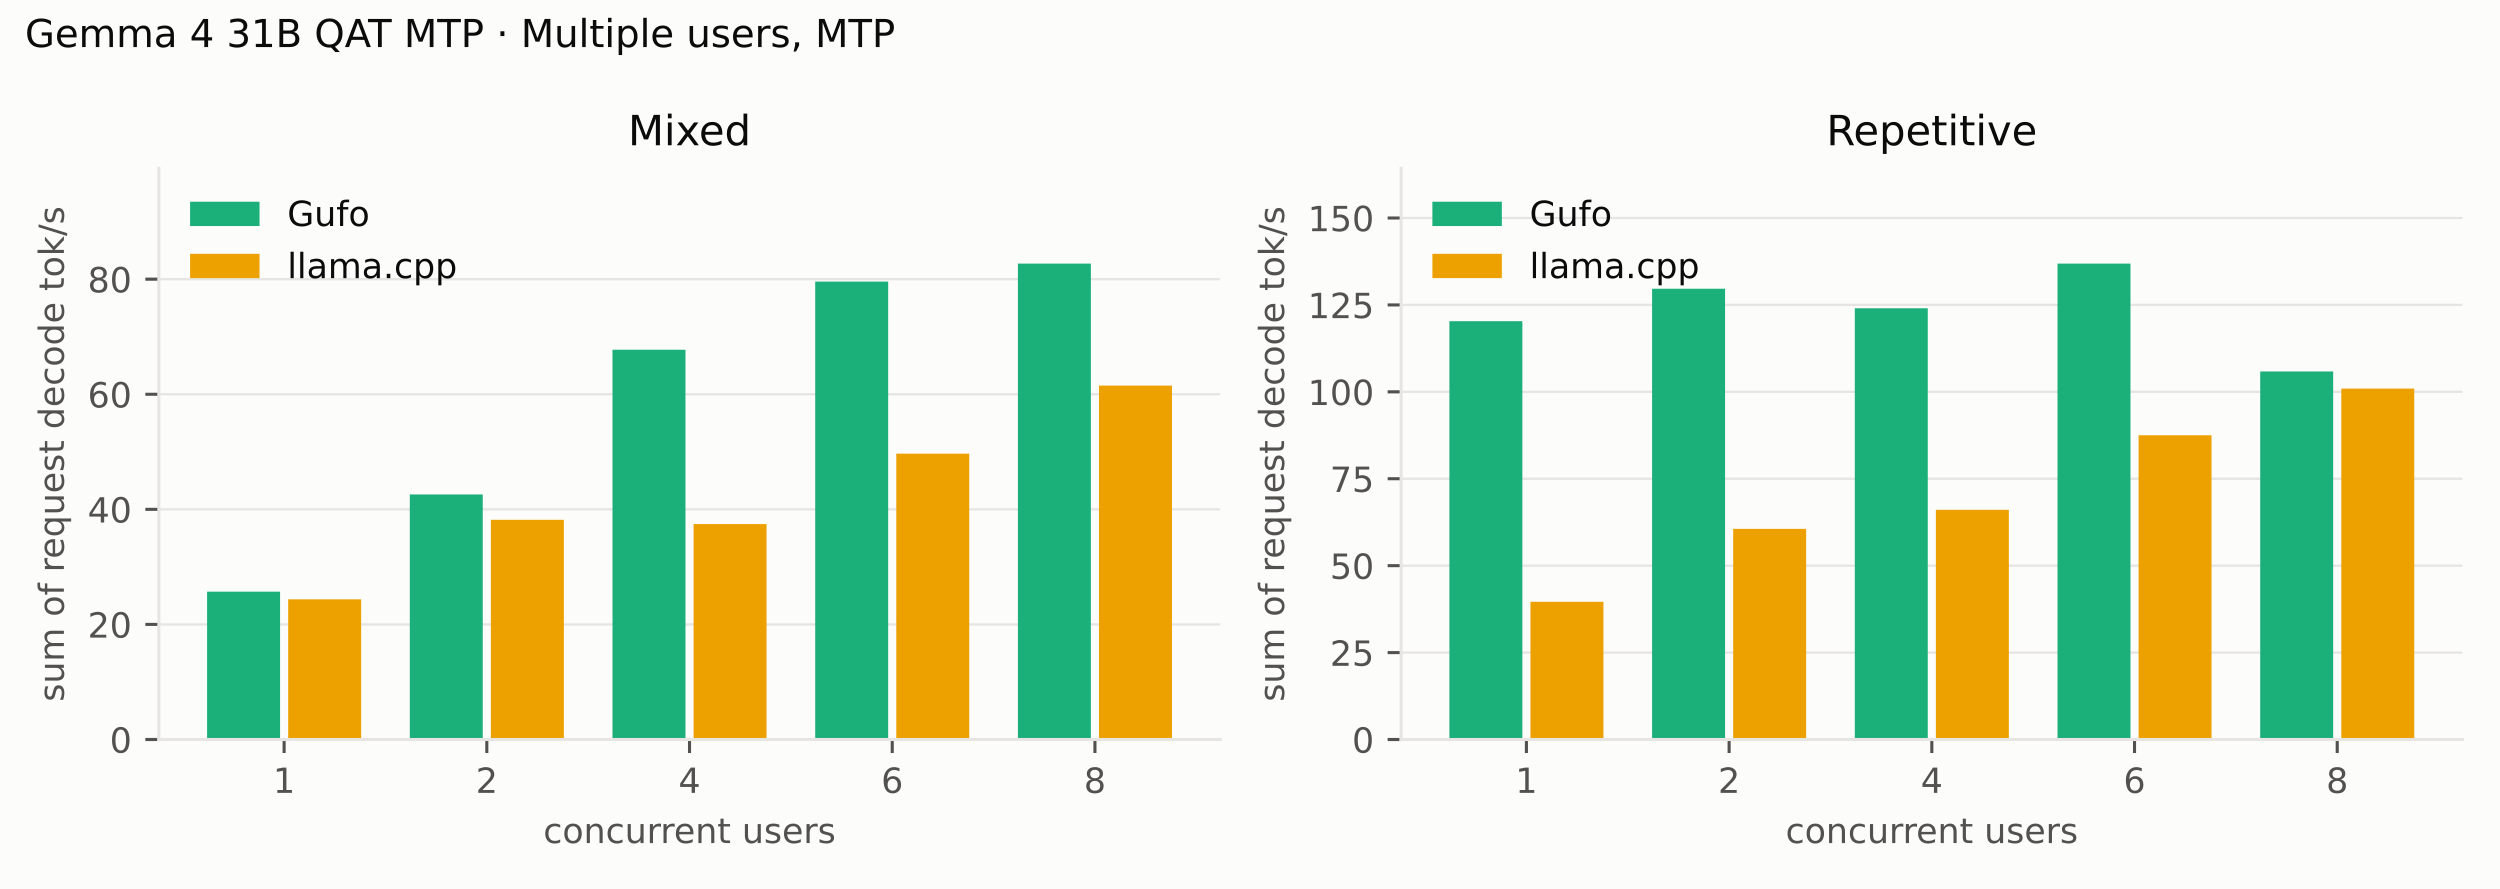
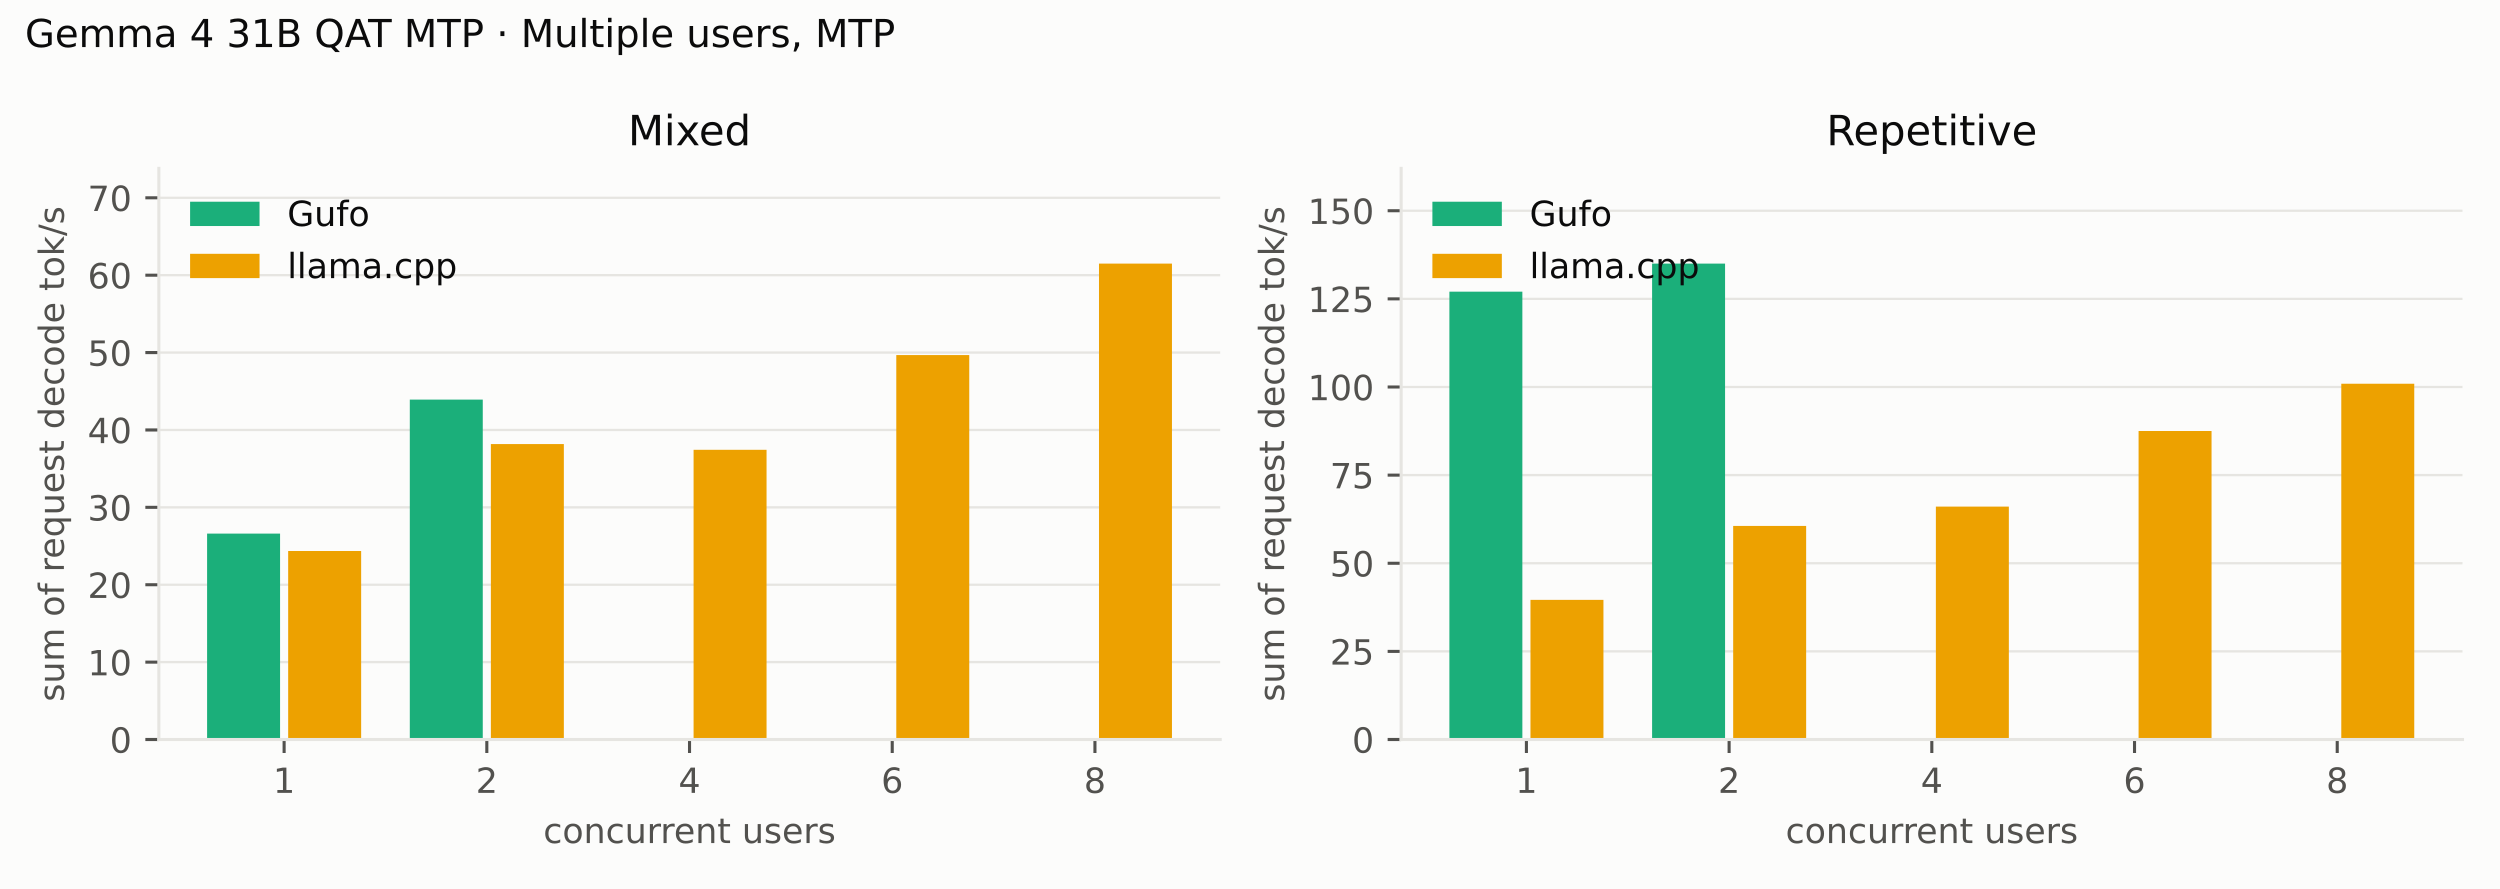
<svg xmlns="http://www.w3.org/2000/svg" xmlns:xlink="http://www.w3.org/1999/xlink" width="648pt" height="230.4pt" viewBox="0 0 648 230.4" version="1.1">
  <defs>
    <style type="text/css">*{stroke-linejoin: round; stroke-linecap: butt}</style>
  </defs>
  <g id="figure_1">
    <g id="patch_1">
      <path d="M 0 230.4 L 648 230.4 L 648 0 L 0 0 z " style="fill: #fcfcfb" />
    </g>
    <g id="axes_1">
      <g id="patch_2">
        <path d="M 41.173 191.68 L 316.277 191.68 L 316.277 43.647 L 41.173 43.647 z " style="fill: #fcfcfb" />
      </g>
      <g id="matplotlib.axis_1">
        <g id="xtick_1">
          <g id="line2d_1">
            <defs>
              <path id="m1ebf051f68" d="M 0 0 L 0 3.5 " style="stroke: #52514e; stroke-width: 0.8" />
            </defs>
            <g>
              <use xlink:href="#m1ebf051f68" x="73.643" y="191.68" style="fill: #52514e; stroke: #52514e; stroke-width: 0.8" />
            </g>
          </g>
          <g id="text_1">
            <text style="font-size: 9px; font-family: 'DejaVu Sans', 'Bitstream Vera Sans', 'Computer Modern Sans Serif', 'Lucida Grande', 'Verdana', 'Geneva', 'Lucid', 'Arial', 'Helvetica', 'Avant Garde', sans-serif; text-anchor: middle; fill: #52514e" x="73.643" y="205.518" transform="rotate(-0 73.64342 205.5179)">1</text>
          </g>
        </g>
        <g id="xtick_2">
          <g id="line2d_2">
            <g>
              <use xlink:href="#m1ebf051f68" x="126.184" y="191.68" style="fill: #52514e; stroke: #52514e; stroke-width: 0.8" />
            </g>
          </g>
          <g id="text_2">
            <text style="font-size: 9px; font-family: 'DejaVu Sans', 'Bitstream Vera Sans', 'Computer Modern Sans Serif', 'Lucida Grande', 'Verdana', 'Geneva', 'Lucid', 'Arial', 'Helvetica', 'Avant Garde', sans-serif; text-anchor: middle; fill: #52514e" x="126.184" y="205.518" transform="rotate(-0 126.1842 205.5179)">2</text>
          </g>
        </g>
        <g id="xtick_3">
          <g id="line2d_3">
            <g>
              <use xlink:href="#m1ebf051f68" x="178.725" y="191.68" style="fill: #52514e; stroke: #52514e; stroke-width: 0.8" />
            </g>
          </g>
          <g id="text_3">
            <text style="font-size: 9px; font-family: 'DejaVu Sans', 'Bitstream Vera Sans', 'Computer Modern Sans Serif', 'Lucida Grande', 'Verdana', 'Geneva', 'Lucid', 'Arial', 'Helvetica', 'Avant Garde', sans-serif; text-anchor: middle; fill: #52514e" x="178.725" y="205.518" transform="rotate(-0 178.725 205.5179)">4</text>
          </g>
        </g>
        <g id="xtick_4">
          <g id="line2d_4">
            <g>
              <use xlink:href="#m1ebf051f68" x="231.266" y="191.68" style="fill: #52514e; stroke: #52514e; stroke-width: 0.8" />
            </g>
          </g>
          <g id="text_4">
            <text style="font-size: 9px; font-family: 'DejaVu Sans', 'Bitstream Vera Sans', 'Computer Modern Sans Serif', 'Lucida Grande', 'Verdana', 'Geneva', 'Lucid', 'Arial', 'Helvetica', 'Avant Garde', sans-serif; text-anchor: middle; fill: #52514e" x="231.266" y="205.518" transform="rotate(-0 231.2658 205.5179)">6</text>
          </g>
        </g>
        <g id="xtick_5">
          <g id="line2d_5">
            <g>
              <use xlink:href="#m1ebf051f68" x="283.807" y="191.68" style="fill: #52514e; stroke: #52514e; stroke-width: 0.8" />
            </g>
          </g>
          <g id="text_5">
            <text style="font-size: 9px; font-family: 'DejaVu Sans', 'Bitstream Vera Sans', 'Computer Modern Sans Serif', 'Lucida Grande', 'Verdana', 'Geneva', 'Lucid', 'Arial', 'Helvetica', 'Avant Garde', sans-serif; text-anchor: middle; fill: #52514e" x="283.807" y="205.518" transform="rotate(-0 283.8067 205.5179)">8</text>
          </g>
        </g>
        <g id="text_6">
          <text style="font-size: 9px; font-family: 'DejaVu Sans', 'Bitstream Vera Sans', 'Computer Modern Sans Serif', 'Lucida Grande', 'Verdana', 'Geneva', 'Lucid', 'Arial', 'Helvetica', 'Avant Garde', sans-serif; text-anchor: middle; fill: #52514e" x="178.725" y="218.518" transform="rotate(-0 178.725 218.5179)">concurrent users</text>
        </g>
      </g>
      <g id="matplotlib.axis_2">
        <g id="ytick_1">
          <g id="line2d_6">
            <path d="M 41.173 191.68 L 316.277 191.68 " clip-path="url(#pf72416dd91)" style="fill: none; stroke: #e6e5e1; stroke-width: 0.6; stroke-linecap: square" />
          </g>
          <g id="line2d_7">
            <defs>
              <path id="m680e5b1e24" d="M 0 0 L -3.5 0 " style="stroke: #52514e; stroke-width: 0.8" />
            </defs>
            <g>
              <use xlink:href="#m680e5b1e24" x="41.173" y="191.68" style="fill: #52514e; stroke: #52514e; stroke-width: 0.8" />
            </g>
          </g>
          <g id="text_7">
            <text style="font-size: 9px; font-family: 'DejaVu Sans', 'Bitstream Vera Sans', 'Computer Modern Sans Serif', 'Lucida Grande', 'Verdana', 'Geneva', 'Lucid', 'Arial', 'Helvetica', 'Avant Garde', sans-serif; text-anchor: end; fill: #52514e" x="34.173" y="195.099" transform="rotate(-0 34.1732 195.0989)">0</text>
          </g>
        </g>
        <g id="ytick_2">
          <g id="line2d_8">
-             <path d="M 41.173 161.85 L 316.277 161.85 " clip-path="url(#pf72416dd91)" style="fill: none; stroke: #e6e5e1; stroke-width: 0.6; stroke-linecap: square" />
+             <path d="M 41.173 171.621 L 316.277 171.621 " clip-path="url(#pf72416dd91)" style="fill: none; stroke: #e6e5e1; stroke-width: 0.6; stroke-linecap: square" />
          </g>
          <g id="line2d_9">
            <g>
-               <use xlink:href="#m680e5b1e24" x="41.173" y="161.85" style="fill: #52514e; stroke: #52514e; stroke-width: 0.8" />
+               <use xlink:href="#m680e5b1e24" x="41.173" y="171.621" style="fill: #52514e; stroke: #52514e; stroke-width: 0.8" />
            </g>
          </g>
          <g id="text_8">
-             <text style="font-size: 9px; font-family: 'DejaVu Sans', 'Bitstream Vera Sans', 'Computer Modern Sans Serif', 'Lucida Grande', 'Verdana', 'Geneva', 'Lucid', 'Arial', 'Helvetica', 'Avant Garde', sans-serif; text-anchor: end; fill: #52514e" x="34.173" y="165.269" transform="rotate(-0 34.1732 165.2692)">20</text>
+             <text style="font-size: 9px; font-family: 'DejaVu Sans', 'Bitstream Vera Sans', 'Computer Modern Sans Serif', 'Lucida Grande', 'Verdana', 'Geneva', 'Lucid', 'Arial', 'Helvetica', 'Avant Garde', sans-serif; text-anchor: end; fill: #52514e" x="34.173" y="175.04" transform="rotate(-0 34.1732 175.0403)">10</text>
          </g>
        </g>
        <g id="ytick_3">
          <g id="line2d_10">
-             <path d="M 41.173 132.021 L 316.277 132.021 " clip-path="url(#pf72416dd91)" style="fill: none; stroke: #e6e5e1; stroke-width: 0.6; stroke-linecap: square" />
+             <path d="M 41.173 151.563 L 316.277 151.563 " clip-path="url(#pf72416dd91)" style="fill: none; stroke: #e6e5e1; stroke-width: 0.6; stroke-linecap: square" />
          </g>
          <g id="line2d_11">
            <g>
-               <use xlink:href="#m680e5b1e24" x="41.173" y="132.021" style="fill: #52514e; stroke: #52514e; stroke-width: 0.8" />
+               <use xlink:href="#m680e5b1e24" x="41.173" y="151.563" style="fill: #52514e; stroke: #52514e; stroke-width: 0.8" />
            </g>
          </g>
          <g id="text_9">
-             <text style="font-size: 9px; font-family: 'DejaVu Sans', 'Bitstream Vera Sans', 'Computer Modern Sans Serif', 'Lucida Grande', 'Verdana', 'Geneva', 'Lucid', 'Arial', 'Helvetica', 'Avant Garde', sans-serif; text-anchor: end; fill: #52514e" x="34.173" y="135.44" transform="rotate(-0 34.1732 135.4395)">40</text>
+             <text style="font-size: 9px; font-family: 'DejaVu Sans', 'Bitstream Vera Sans', 'Computer Modern Sans Serif', 'Lucida Grande', 'Verdana', 'Geneva', 'Lucid', 'Arial', 'Helvetica', 'Avant Garde', sans-serif; text-anchor: end; fill: #52514e" x="34.173" y="154.982" transform="rotate(-0 34.1732 154.9816)">20</text>
          </g>
        </g>
        <g id="ytick_4">
          <g id="line2d_12">
-             <path d="M 41.173 102.191 L 316.277 102.191 " clip-path="url(#pf72416dd91)" style="fill: none; stroke: #e6e5e1; stroke-width: 0.6; stroke-linecap: square" />
+             <path d="M 41.173 131.504 L 316.277 131.504 " clip-path="url(#pf72416dd91)" style="fill: none; stroke: #e6e5e1; stroke-width: 0.6; stroke-linecap: square" />
          </g>
          <g id="line2d_13">
            <g>
-               <use xlink:href="#m680e5b1e24" x="41.173" y="102.191" style="fill: #52514e; stroke: #52514e; stroke-width: 0.8" />
+               <use xlink:href="#m680e5b1e24" x="41.173" y="131.504" style="fill: #52514e; stroke: #52514e; stroke-width: 0.8" />
            </g>
          </g>
          <g id="text_10">
-             <text style="font-size: 9px; font-family: 'DejaVu Sans', 'Bitstream Vera Sans', 'Computer Modern Sans Serif', 'Lucida Grande', 'Verdana', 'Geneva', 'Lucid', 'Arial', 'Helvetica', 'Avant Garde', sans-serif; text-anchor: end; fill: #52514e" x="34.173" y="105.61" transform="rotate(-0 34.1732 105.6098)">60</text>
+             <text style="font-size: 9px; font-family: 'DejaVu Sans', 'Bitstream Vera Sans', 'Computer Modern Sans Serif', 'Lucida Grande', 'Verdana', 'Geneva', 'Lucid', 'Arial', 'Helvetica', 'Avant Garde', sans-serif; text-anchor: end; fill: #52514e" x="34.173" y="134.923" transform="rotate(-0 34.1732 134.923)">30</text>
          </g>
        </g>
        <g id="ytick_5">
          <g id="line2d_14">
-             <path d="M 41.173 72.361 L 316.277 72.361 " clip-path="url(#pf72416dd91)" style="fill: none; stroke: #e6e5e1; stroke-width: 0.6; stroke-linecap: square" />
+             <path d="M 41.173 111.445 L 316.277 111.445 " clip-path="url(#pf72416dd91)" style="fill: none; stroke: #e6e5e1; stroke-width: 0.6; stroke-linecap: square" />
          </g>
          <g id="line2d_15">
            <g>
-               <use xlink:href="#m680e5b1e24" x="41.173" y="72.361" style="fill: #52514e; stroke: #52514e; stroke-width: 0.8" />
+               <use xlink:href="#m680e5b1e24" x="41.173" y="111.445" style="fill: #52514e; stroke: #52514e; stroke-width: 0.8" />
            </g>
          </g>
          <g id="text_11">
-             <text style="font-size: 9px; font-family: 'DejaVu Sans', 'Bitstream Vera Sans', 'Computer Modern Sans Serif', 'Lucida Grande', 'Verdana', 'Geneva', 'Lucid', 'Arial', 'Helvetica', 'Avant Garde', sans-serif; text-anchor: end; fill: #52514e" x="34.173" y="75.78" transform="rotate(-0 34.1732 75.78011)">80</text>
-           </g>
-         </g>
-         <g id="text_12">
+             <text style="font-size: 9px; font-family: 'DejaVu Sans', 'Bitstream Vera Sans', 'Computer Modern Sans Serif', 'Lucida Grande', 'Verdana', 'Geneva', 'Lucid', 'Arial', 'Helvetica', 'Avant Garde', sans-serif; text-anchor: end; fill: #52514e" x="34.173" y="114.864" transform="rotate(-0 34.1732 114.8643)">40</text>
+           </g>
+         </g>
+         <g id="ytick_6">
+           <g id="line2d_16">
+             <path d="M 41.173 91.387 L 316.277 91.387 " clip-path="url(#pf72416dd91)" style="fill: none; stroke: #e6e5e1; stroke-width: 0.6; stroke-linecap: square" />
+           </g>
+           <g id="line2d_17">
+             <g>
+               <use xlink:href="#m680e5b1e24" x="41.173" y="91.387" style="fill: #52514e; stroke: #52514e; stroke-width: 0.8" />
+             </g>
+           </g>
+           <g id="text_12">
+             <text style="font-size: 9px; font-family: 'DejaVu Sans', 'Bitstream Vera Sans', 'Computer Modern Sans Serif', 'Lucida Grande', 'Verdana', 'Geneva', 'Lucid', 'Arial', 'Helvetica', 'Avant Garde', sans-serif; text-anchor: end; fill: #52514e" x="34.173" y="94.806" transform="rotate(-0 34.1732 94.80565)">50</text>
+           </g>
+         </g>
+         <g id="ytick_7">
+           <g id="line2d_18">
+             <path d="M 41.173 71.328 L 316.277 71.328 " clip-path="url(#pf72416dd91)" style="fill: none; stroke: #e6e5e1; stroke-width: 0.6; stroke-linecap: square" />
+           </g>
+           <g id="line2d_19">
+             <g>
+               <use xlink:href="#m680e5b1e24" x="41.173" y="71.328" style="fill: #52514e; stroke: #52514e; stroke-width: 0.8" />
+             </g>
+           </g>
+           <g id="text_13">
+             <text style="font-size: 9px; font-family: 'DejaVu Sans', 'Bitstream Vera Sans', 'Computer Modern Sans Serif', 'Lucida Grande', 'Verdana', 'Geneva', 'Lucid', 'Arial', 'Helvetica', 'Avant Garde', sans-serif; text-anchor: end; fill: #52514e" x="34.173" y="74.747" transform="rotate(-0 34.1732 74.74699)">60</text>
+           </g>
+         </g>
+         <g id="ytick_8">
+           <g id="line2d_20">
+             <path d="M 41.173 51.269 L 316.277 51.269 " clip-path="url(#pf72416dd91)" style="fill: none; stroke: #e6e5e1; stroke-width: 0.6; stroke-linecap: square" />
+           </g>
+           <g id="line2d_21">
+             <g>
+               <use xlink:href="#m680e5b1e24" x="41.173" y="51.269" style="fill: #52514e; stroke: #52514e; stroke-width: 0.8" />
+             </g>
+           </g>
+           <g id="text_14">
+             <text style="font-size: 9px; font-family: 'DejaVu Sans', 'Bitstream Vera Sans', 'Computer Modern Sans Serif', 'Lucida Grande', 'Verdana', 'Geneva', 'Lucid', 'Arial', 'Helvetica', 'Avant Garde', sans-serif; text-anchor: end; fill: #52514e" x="34.173" y="54.688" transform="rotate(-0 34.1732 54.68833)">70</text>
+           </g>
+         </g>
+         <g id="text_15">
          <text style="font-size: 9px; font-family: 'DejaVu Sans', 'Bitstream Vera Sans', 'Computer Modern Sans Serif', 'Lucida Grande', 'Verdana', 'Geneva', 'Lucid', 'Arial', 'Helvetica', 'Avant Garde', sans-serif; text-anchor: middle; fill: #52514e" x="16.559" y="117.664" transform="rotate(-90 16.55859 117.6635)">sum of request decode tok/s</text>
        </g>
      </g>
      <g id="patch_3">
-         <path d="M 53.678 191.68 L 72.593 191.68 L 72.593 153.364 L 53.678 153.364 z " clip-path="url(#pf72416dd91)" style="fill: #1baf7a" />
+         <path d="M 53.678 191.68 L 72.593 191.68 L 72.593 138.304 L 53.678 138.304 z " clip-path="url(#pf72416dd91)" style="fill: #1baf7a" />
      </g>
      <g id="patch_4">
-         <path d="M 106.219 191.68 L 125.133 191.68 L 125.133 128.173 L 106.219 128.173 z " clip-path="url(#pf72416dd91)" style="fill: #1baf7a" />
+         <path d="M 106.219 191.68 L 125.133 191.68 L 125.133 103.582 L 106.219 103.582 z " clip-path="url(#pf72416dd91)" style="fill: #1baf7a" />
      </g>
      <g id="patch_5">
-         <path d="M 158.76 191.68 L 177.674 191.68 L 177.674 90.647 L 158.76 90.647 z " clip-path="url(#pf72416dd91)" style="fill: #1baf7a" />
+         <path d="M 0 0 z " clip-path="url(#pf72416dd91)" style="fill: #1baf7a" />
      </g>
      <g id="patch_6">
-         <path d="M 211.3 191.68 L 230.215 191.68 L 230.215 72.988 L 211.3 72.988 z " clip-path="url(#pf72416dd91)" style="fill: #1baf7a" />
+         <path d="M 0 0 z " clip-path="url(#pf72416dd91)" style="fill: #1baf7a" />
      </g>
      <g id="patch_7">
-         <path d="M 263.841 191.68 L 282.756 191.68 L 282.756 68.319 L 263.841 68.319 z " clip-path="url(#pf72416dd91)" style="fill: #1baf7a" />
+         <path d="M 0 0 z " clip-path="url(#pf72416dd91)" style="fill: #1baf7a" />
      </g>
      <g id="patch_8">
-         <path d="M 74.694 191.68 L 93.609 191.68 L 93.609 155.347 L 74.694 155.347 z " clip-path="url(#pf72416dd91)" style="fill: #eda100" />
+         <path d="M 74.694 191.68 L 93.609 191.68 L 93.609 142.817 L 74.694 142.817 z " clip-path="url(#pf72416dd91)" style="fill: #eda100" />
      </g>
      <g id="patch_9">
-         <path d="M 127.235 191.68 L 146.15 191.68 L 146.15 134.735 L 127.235 134.735 z " clip-path="url(#pf72416dd91)" style="fill: #eda100" />
+         <path d="M 127.235 191.68 L 146.15 191.68 L 146.15 115.096 L 127.235 115.096 z " clip-path="url(#pf72416dd91)" style="fill: #eda100" />
      </g>
      <g id="patch_10">
-         <path d="M 179.776 191.68 L 198.691 191.68 L 198.691 135.839 L 179.776 135.839 z " clip-path="url(#pf72416dd91)" style="fill: #eda100" />
+         <path d="M 179.776 191.68 L 198.691 191.68 L 198.691 116.58 L 179.776 116.58 z " clip-path="url(#pf72416dd91)" style="fill: #eda100" />
      </g>
      <g id="patch_11">
-         <path d="M 232.317 191.68 L 251.231 191.68 L 251.231 117.583 L 232.317 117.583 z " clip-path="url(#pf72416dd91)" style="fill: #eda100" />
+         <path d="M 232.317 191.68 L 251.231 191.68 L 251.231 92.029 L 232.317 92.029 z " clip-path="url(#pf72416dd91)" style="fill: #eda100" />
      </g>
      <g id="patch_12">
-         <path d="M 284.857 191.68 L 303.772 191.68 L 303.772 99.954 L 284.857 99.954 z " clip-path="url(#pf72416dd91)" style="fill: #eda100" />
+         <path d="M 284.857 191.68 L 303.772 191.68 L 303.772 68.319 L 284.857 68.319 z " clip-path="url(#pf72416dd91)" style="fill: #eda100" />
      </g>
      <g id="patch_13">
        <path d="M 41.173 191.68 L 41.173 43.647 " style="fill: none; stroke: #e6e5e1; stroke-width: 0.8; stroke-linejoin: miter; stroke-linecap: square" />
      </g>
      <g id="patch_14">
        <path d="M 41.173 191.68 L 316.277 191.68 " style="fill: none; stroke: #e6e5e1; stroke-width: 0.8; stroke-linejoin: miter; stroke-linecap: square" />
      </g>
-       <g id="text_13">
+       <g id="text_16">
        <text style="font-size: 10.8px; font-family: 'DejaVu Sans', 'Bitstream Vera Sans', 'Computer Modern Sans Serif', 'Lucida Grande', 'Verdana', 'Geneva', 'Lucid', 'Arial', 'Helvetica', 'Avant Garde', sans-serif; text-anchor: middle; fill: #0b0b0b" x="178.725" y="37.647" transform="rotate(-0 178.725 37.64709)">Mixed</text>
      </g>
      <g id="legend_1">
        <g id="patch_15">
          <path d="M 49.273 58.586 L 67.273 58.586 L 67.273 52.286 L 49.273 52.286 z " style="fill: #1baf7a" />
        </g>
-         <g id="text_14">
+         <g id="text_17">
          <text style="font-size: 9px; font-family: 'DejaVu Sans', 'Bitstream Vera Sans', 'Computer Modern Sans Serif', 'Lucida Grande', 'Verdana', 'Geneva', 'Lucid', 'Arial', 'Helvetica', 'Avant Garde', sans-serif; text-anchor: start; fill: #0b0b0b" x="74.473" y="58.586" transform="rotate(-0 74.4732 58.58569)">Gufo</text>
        </g>
        <g id="patch_16">
          <path d="M 49.273 72.086 L 67.273 72.086 L 67.273 65.786 L 49.273 65.786 z " style="fill: #eda100" />
        </g>
-         <g id="text_15">
+         <g id="text_18">
          <text style="font-size: 9px; font-family: 'DejaVu Sans', 'Bitstream Vera Sans', 'Computer Modern Sans Serif', 'Lucida Grande', 'Verdana', 'Geneva', 'Lucid', 'Arial', 'Helvetica', 'Avant Garde', sans-serif; text-anchor: start; fill: #0b0b0b" x="74.473" y="72.086" transform="rotate(-0 74.4732 72.08639)">llama.cpp</text>
        </g>
      </g>
    </g>
    <g id="axes_2">
      <g id="patch_17">
        <path d="M 363.176 191.68 L 638.28 191.68 L 638.28 43.647 L 363.176 43.647 z " style="fill: #fcfcfb" />
      </g>
      <g id="matplotlib.axis_3">
        <g id="xtick_6">
-           <g id="line2d_16">
+           <g id="line2d_22">
            <g>
              <use xlink:href="#m1ebf051f68" x="395.647" y="191.68" style="fill: #52514e; stroke: #52514e; stroke-width: 0.8" />
            </g>
          </g>
-           <g id="text_16">
+           <g id="text_19">
            <text style="font-size: 9px; font-family: 'DejaVu Sans', 'Bitstream Vera Sans', 'Computer Modern Sans Serif', 'Lucida Grande', 'Verdana', 'Geneva', 'Lucid', 'Arial', 'Helvetica', 'Avant Garde', sans-serif; text-anchor: middle; fill: #52514e" x="395.647" y="205.518" transform="rotate(-0 395.6465 205.5179)">1</text>
          </g>
        </g>
        <g id="xtick_7">
-           <g id="line2d_17">
+           <g id="line2d_23">
            <g>
              <use xlink:href="#m1ebf051f68" x="448.187" y="191.68" style="fill: #52514e; stroke: #52514e; stroke-width: 0.8" />
            </g>
          </g>
-           <g id="text_17">
+           <g id="text_20">
            <text style="font-size: 9px; font-family: 'DejaVu Sans', 'Bitstream Vera Sans', 'Computer Modern Sans Serif', 'Lucida Grande', 'Verdana', 'Geneva', 'Lucid', 'Arial', 'Helvetica', 'Avant Garde', sans-serif; text-anchor: middle; fill: #52514e" x="448.187" y="205.518" transform="rotate(-0 448.1874 205.5179)">2</text>
          </g>
        </g>
        <g id="xtick_8">
-           <g id="line2d_18">
+           <g id="line2d_24">
            <g>
              <use xlink:href="#m1ebf051f68" x="500.728" y="191.68" style="fill: #52514e; stroke: #52514e; stroke-width: 0.8" />
            </g>
          </g>
-           <g id="text_18">
+           <g id="text_21">
            <text style="font-size: 9px; font-family: 'DejaVu Sans', 'Bitstream Vera Sans', 'Computer Modern Sans Serif', 'Lucida Grande', 'Verdana', 'Geneva', 'Lucid', 'Arial', 'Helvetica', 'Avant Garde', sans-serif; text-anchor: middle; fill: #52514e" x="500.728" y="205.518" transform="rotate(-0 500.7282 205.5179)">4</text>
          </g>
        </g>
        <g id="xtick_9">
-           <g id="line2d_19">
+           <g id="line2d_25">
            <g>
              <use xlink:href="#m1ebf051f68" x="553.269" y="191.68" style="fill: #52514e; stroke: #52514e; stroke-width: 0.8" />
            </g>
          </g>
-           <g id="text_19">
+           <g id="text_22">
            <text style="font-size: 9px; font-family: 'DejaVu Sans', 'Bitstream Vera Sans', 'Computer Modern Sans Serif', 'Lucida Grande', 'Verdana', 'Geneva', 'Lucid', 'Arial', 'Helvetica', 'Avant Garde', sans-serif; text-anchor: middle; fill: #52514e" x="553.269" y="205.518" transform="rotate(-0 553.269 205.5179)">6</text>
          </g>
        </g>
        <g id="xtick_10">
-           <g id="line2d_20">
+           <g id="line2d_26">
            <g>
              <use xlink:href="#m1ebf051f68" x="605.81" y="191.68" style="fill: #52514e; stroke: #52514e; stroke-width: 0.8" />
            </g>
          </g>
-           <g id="text_20">
+           <g id="text_23">
            <text style="font-size: 9px; font-family: 'DejaVu Sans', 'Bitstream Vera Sans', 'Computer Modern Sans Serif', 'Lucida Grande', 'Verdana', 'Geneva', 'Lucid', 'Arial', 'Helvetica', 'Avant Garde', sans-serif; text-anchor: middle; fill: #52514e" x="605.81" y="205.518" transform="rotate(-0 605.8098 205.5179)">8</text>
          </g>
        </g>
-         <g id="text_21">
+         <g id="text_24">
          <text style="font-size: 9px; font-family: 'DejaVu Sans', 'Bitstream Vera Sans', 'Computer Modern Sans Serif', 'Lucida Grande', 'Verdana', 'Geneva', 'Lucid', 'Arial', 'Helvetica', 'Avant Garde', sans-serif; text-anchor: middle; fill: #52514e" x="500.728" y="218.518" transform="rotate(-0 500.7282 218.5179)">concurrent users</text>
        </g>
      </g>
      <g id="matplotlib.axis_4">
-         <g id="ytick_6">
-           <g id="line2d_21">
-             <path d="M 363.176 191.68 L 638.28 191.68 " clip-path="url(#p153f3304de)" style="fill: none; stroke: #e6e5e1; stroke-width: 0.6; stroke-linecap: square" />
-           </g>
-           <g id="line2d_22">
-             <g>
-               <use xlink:href="#m680e5b1e24" x="363.176" y="191.68" style="fill: #52514e; stroke: #52514e; stroke-width: 0.8" />
-             </g>
-           </g>
-           <g id="text_22">
-             <text style="font-size: 9px; font-family: 'DejaVu Sans', 'Bitstream Vera Sans', 'Computer Modern Sans Serif', 'Lucida Grande', 'Verdana', 'Geneva', 'Lucid', 'Arial', 'Helvetica', 'Avant Garde', sans-serif; text-anchor: end; fill: #52514e" x="356.176" y="195.099" transform="rotate(-0 356.1763 195.0989)">0</text>
-           </g>
-         </g>
-         <g id="ytick_7">
-           <g id="line2d_23">
-             <path d="M 363.176 169.151 L 638.28 169.151 " clip-path="url(#p153f3304de)" style="fill: none; stroke: #e6e5e1; stroke-width: 0.6; stroke-linecap: square" />
-           </g>
-           <g id="line2d_24">
-             <g>
-               <use xlink:href="#m680e5b1e24" x="363.176" y="169.151" style="fill: #52514e; stroke: #52514e; stroke-width: 0.8" />
-             </g>
-           </g>
-           <g id="text_23">
-             <text style="font-size: 9px; font-family: 'DejaVu Sans', 'Bitstream Vera Sans', 'Computer Modern Sans Serif', 'Lucida Grande', 'Verdana', 'Geneva', 'Lucid', 'Arial', 'Helvetica', 'Avant Garde', sans-serif; text-anchor: end; fill: #52514e" x="356.176" y="172.57" transform="rotate(-0 356.1763 172.5698)">25</text>
-           </g>
-         </g>
-         <g id="ytick_8">
-           <g id="line2d_25">
-             <path d="M 363.176 146.622 L 638.28 146.622 " clip-path="url(#p153f3304de)" style="fill: none; stroke: #e6e5e1; stroke-width: 0.6; stroke-linecap: square" />
-           </g>
-           <g id="line2d_26">
-             <g>
-               <use xlink:href="#m680e5b1e24" x="363.176" y="146.622" style="fill: #52514e; stroke: #52514e; stroke-width: 0.8" />
-             </g>
-           </g>
-           <g id="text_24">
-             <text style="font-size: 9px; font-family: 'DejaVu Sans', 'Bitstream Vera Sans', 'Computer Modern Sans Serif', 'Lucida Grande', 'Verdana', 'Geneva', 'Lucid', 'Arial', 'Helvetica', 'Avant Garde', sans-serif; text-anchor: end; fill: #52514e" x="356.176" y="150.041" transform="rotate(-0 356.1763 150.0406)">50</text>
-           </g>
-         </g>
        <g id="ytick_9">
          <g id="line2d_27">
-             <path d="M 363.176 124.092 L 638.28 124.092 " clip-path="url(#p153f3304de)" style="fill: none; stroke: #e6e5e1; stroke-width: 0.6; stroke-linecap: square" />
+             <path d="M 363.176 191.68 L 638.28 191.68 " clip-path="url(#p153f3304de)" style="fill: none; stroke: #e6e5e1; stroke-width: 0.6; stroke-linecap: square" />
          </g>
          <g id="line2d_28">
            <g>
-               <use xlink:href="#m680e5b1e24" x="363.176" y="124.092" style="fill: #52514e; stroke: #52514e; stroke-width: 0.8" />
+               <use xlink:href="#m680e5b1e24" x="363.176" y="191.68" style="fill: #52514e; stroke: #52514e; stroke-width: 0.8" />
            </g>
          </g>
          <g id="text_25">
-             <text style="font-size: 9px; font-family: 'DejaVu Sans', 'Bitstream Vera Sans', 'Computer Modern Sans Serif', 'Lucida Grande', 'Verdana', 'Geneva', 'Lucid', 'Arial', 'Helvetica', 'Avant Garde', sans-serif; text-anchor: end; fill: #52514e" x="356.176" y="127.511" transform="rotate(-0 356.1763 127.5114)">75</text>
+             <text style="font-size: 9px; font-family: 'DejaVu Sans', 'Bitstream Vera Sans', 'Computer Modern Sans Serif', 'Lucida Grande', 'Verdana', 'Geneva', 'Lucid', 'Arial', 'Helvetica', 'Avant Garde', sans-serif; text-anchor: end; fill: #52514e" x="356.176" y="195.099" transform="rotate(-0 356.1763 195.0989)">0</text>
          </g>
        </g>
        <g id="ytick_10">
          <g id="line2d_29">
-             <path d="M 363.176 101.563 L 638.28 101.563 " clip-path="url(#p153f3304de)" style="fill: none; stroke: #e6e5e1; stroke-width: 0.6; stroke-linecap: square" />
+             <path d="M 363.176 168.837 L 638.28 168.837 " clip-path="url(#p153f3304de)" style="fill: none; stroke: #e6e5e1; stroke-width: 0.6; stroke-linecap: square" />
          </g>
          <g id="line2d_30">
            <g>
-               <use xlink:href="#m680e5b1e24" x="363.176" y="101.563" style="fill: #52514e; stroke: #52514e; stroke-width: 0.8" />
+               <use xlink:href="#m680e5b1e24" x="363.176" y="168.837" style="fill: #52514e; stroke: #52514e; stroke-width: 0.8" />
            </g>
          </g>
          <g id="text_26">
-             <text style="font-size: 9px; font-family: 'DejaVu Sans', 'Bitstream Vera Sans', 'Computer Modern Sans Serif', 'Lucida Grande', 'Verdana', 'Geneva', 'Lucid', 'Arial', 'Helvetica', 'Avant Garde', sans-serif; text-anchor: end; fill: #52514e" x="356.176" y="104.982" transform="rotate(-0 356.1763 104.9822)">100</text>
+             <text style="font-size: 9px; font-family: 'DejaVu Sans', 'Bitstream Vera Sans', 'Computer Modern Sans Serif', 'Lucida Grande', 'Verdana', 'Geneva', 'Lucid', 'Arial', 'Helvetica', 'Avant Garde', sans-serif; text-anchor: end; fill: #52514e" x="356.176" y="172.256" transform="rotate(-0 356.1763 172.2561)">25</text>
          </g>
        </g>
        <g id="ytick_11">
          <g id="line2d_31">
-             <path d="M 363.176 79.034 L 638.28 79.034 " clip-path="url(#p153f3304de)" style="fill: none; stroke: #e6e5e1; stroke-width: 0.6; stroke-linecap: square" />
+             <path d="M 363.176 145.994 L 638.28 145.994 " clip-path="url(#p153f3304de)" style="fill: none; stroke: #e6e5e1; stroke-width: 0.6; stroke-linecap: square" />
          </g>
          <g id="line2d_32">
            <g>
-               <use xlink:href="#m680e5b1e24" x="363.176" y="79.034" style="fill: #52514e; stroke: #52514e; stroke-width: 0.8" />
+               <use xlink:href="#m680e5b1e24" x="363.176" y="145.994" style="fill: #52514e; stroke: #52514e; stroke-width: 0.8" />
            </g>
          </g>
          <g id="text_27">
-             <text style="font-size: 9px; font-family: 'DejaVu Sans', 'Bitstream Vera Sans', 'Computer Modern Sans Serif', 'Lucida Grande', 'Verdana', 'Geneva', 'Lucid', 'Arial', 'Helvetica', 'Avant Garde', sans-serif; text-anchor: end; fill: #52514e" x="356.176" y="82.453" transform="rotate(-0 356.1763 82.45307)">125</text>
+             <text style="font-size: 9px; font-family: 'DejaVu Sans', 'Bitstream Vera Sans', 'Computer Modern Sans Serif', 'Lucida Grande', 'Verdana', 'Geneva', 'Lucid', 'Arial', 'Helvetica', 'Avant Garde', sans-serif; text-anchor: end; fill: #52514e" x="356.176" y="149.413" transform="rotate(-0 356.1763 149.4132)">50</text>
          </g>
        </g>
        <g id="ytick_12">
          <g id="line2d_33">
-             <path d="M 363.176 56.505 L 638.28 56.505 " clip-path="url(#p153f3304de)" style="fill: none; stroke: #e6e5e1; stroke-width: 0.6; stroke-linecap: square" />
+             <path d="M 363.176 123.151 L 638.28 123.151 " clip-path="url(#p153f3304de)" style="fill: none; stroke: #e6e5e1; stroke-width: 0.6; stroke-linecap: square" />
          </g>
          <g id="line2d_34">
            <g>
-               <use xlink:href="#m680e5b1e24" x="363.176" y="56.505" style="fill: #52514e; stroke: #52514e; stroke-width: 0.8" />
+               <use xlink:href="#m680e5b1e24" x="363.176" y="123.151" style="fill: #52514e; stroke: #52514e; stroke-width: 0.8" />
            </g>
          </g>
          <g id="text_28">
-             <text style="font-size: 9px; font-family: 'DejaVu Sans', 'Bitstream Vera Sans', 'Computer Modern Sans Serif', 'Lucida Grande', 'Verdana', 'Geneva', 'Lucid', 'Arial', 'Helvetica', 'Avant Garde', sans-serif; text-anchor: end; fill: #52514e" x="356.176" y="59.924" transform="rotate(-0 356.1763 59.92389)">150</text>
-           </g>
-         </g>
-         <g id="text_29">
+             <text style="font-size: 9px; font-family: 'DejaVu Sans', 'Bitstream Vera Sans', 'Computer Modern Sans Serif', 'Lucida Grande', 'Verdana', 'Geneva', 'Lucid', 'Arial', 'Helvetica', 'Avant Garde', sans-serif; text-anchor: end; fill: #52514e" x="356.176" y="126.57" transform="rotate(-0 356.1763 126.5703)">75</text>
+           </g>
+         </g>
+         <g id="ytick_13">
+           <g id="line2d_35">
+             <path d="M 363.176 100.308 L 638.28 100.308 " clip-path="url(#p153f3304de)" style="fill: none; stroke: #e6e5e1; stroke-width: 0.6; stroke-linecap: square" />
+           </g>
+           <g id="line2d_36">
+             <g>
+               <use xlink:href="#m680e5b1e24" x="363.176" y="100.308" style="fill: #52514e; stroke: #52514e; stroke-width: 0.8" />
+             </g>
+           </g>
+           <g id="text_29">
+             <text style="font-size: 9px; font-family: 'DejaVu Sans', 'Bitstream Vera Sans', 'Computer Modern Sans Serif', 'Lucida Grande', 'Verdana', 'Geneva', 'Lucid', 'Arial', 'Helvetica', 'Avant Garde', sans-serif; text-anchor: end; fill: #52514e" x="356.176" y="103.727" transform="rotate(-0 356.1763 103.7274)">100</text>
+           </g>
+         </g>
+         <g id="ytick_14">
+           <g id="line2d_37">
+             <path d="M 363.176 77.466 L 638.28 77.466 " clip-path="url(#p153f3304de)" style="fill: none; stroke: #e6e5e1; stroke-width: 0.6; stroke-linecap: square" />
+           </g>
+           <g id="line2d_38">
+             <g>
+               <use xlink:href="#m680e5b1e24" x="363.176" y="77.466" style="fill: #52514e; stroke: #52514e; stroke-width: 0.8" />
+             </g>
+           </g>
+           <g id="text_30">
+             <text style="font-size: 9px; font-family: 'DejaVu Sans', 'Bitstream Vera Sans', 'Computer Modern Sans Serif', 'Lucida Grande', 'Verdana', 'Geneva', 'Lucid', 'Arial', 'Helvetica', 'Avant Garde', sans-serif; text-anchor: end; fill: #52514e" x="356.176" y="80.884" transform="rotate(-0 356.1763 80.88448)">125</text>
+           </g>
+         </g>
+         <g id="ytick_15">
+           <g id="line2d_39">
+             <path d="M 363.176 54.623 L 638.28 54.623 " clip-path="url(#p153f3304de)" style="fill: none; stroke: #e6e5e1; stroke-width: 0.6; stroke-linecap: square" />
+           </g>
+           <g id="line2d_40">
+             <g>
+               <use xlink:href="#m680e5b1e24" x="363.176" y="54.623" style="fill: #52514e; stroke: #52514e; stroke-width: 0.8" />
+             </g>
+           </g>
+           <g id="text_31">
+             <text style="font-size: 9px; font-family: 'DejaVu Sans', 'Bitstream Vera Sans', 'Computer Modern Sans Serif', 'Lucida Grande', 'Verdana', 'Geneva', 'Lucid', 'Arial', 'Helvetica', 'Avant Garde', sans-serif; text-anchor: end; fill: #52514e" x="356.176" y="58.042" transform="rotate(-0 356.1763 58.04159)">150</text>
+           </g>
+         </g>
+         <g id="text_32">
          <text style="font-size: 9px; font-family: 'DejaVu Sans', 'Bitstream Vera Sans', 'Computer Modern Sans Serif', 'Lucida Grande', 'Verdana', 'Geneva', 'Lucid', 'Arial', 'Helvetica', 'Avant Garde', sans-serif; text-anchor: middle; fill: #52514e" x="332.835" y="117.664" transform="rotate(-90 332.8355 117.6635)">sum of request decode tok/s</text>
        </g>
      </g>
      <g id="patch_18">
-         <path d="M 375.681 191.68 L 394.596 191.68 L 394.596 83.252 L 375.681 83.252 z " clip-path="url(#p153f3304de)" style="fill: #1baf7a" />
+         <path d="M 375.681 191.68 L 394.596 191.68 L 394.596 75.602 L 375.681 75.602 z " clip-path="url(#p153f3304de)" style="fill: #1baf7a" />
      </g>
      <g id="patch_19">
-         <path d="M 428.222 191.68 L 447.137 191.68 L 447.137 74.844 L 428.222 74.844 z " clip-path="url(#p153f3304de)" style="fill: #1baf7a" />
+         <path d="M 428.222 191.68 L 447.137 191.68 L 447.137 68.319 L 428.222 68.319 z " clip-path="url(#p153f3304de)" style="fill: #1baf7a" />
      </g>
      <g id="patch_20">
-         <path d="M 480.763 191.68 L 499.677 191.68 L 499.677 79.899 L 480.763 79.899 z " clip-path="url(#p153f3304de)" style="fill: #1baf7a" />
+         <path d="M 0 0 z " clip-path="url(#p153f3304de)" style="fill: #1baf7a" />
      </g>
      <g id="patch_21">
-         <path d="M 533.303 191.68 L 552.218 191.68 L 552.218 68.319 L 533.303 68.319 z " clip-path="url(#p153f3304de)" style="fill: #1baf7a" />
+         <path d="M 0 0 z " clip-path="url(#p153f3304de)" style="fill: #1baf7a" />
      </g>
      <g id="patch_22">
-         <path d="M 585.844 191.68 L 604.759 191.68 L 604.759 96.282 L 585.844 96.282 z " clip-path="url(#p153f3304de)" style="fill: #1baf7a" />
+         <path d="M 0 0 z " clip-path="url(#p153f3304de)" style="fill: #1baf7a" />
      </g>
      <g id="patch_23">
-         <path d="M 396.697 191.68 L 415.612 191.68 L 415.612 155.985 L 396.697 155.985 z " clip-path="url(#p153f3304de)" style="fill: #eda100" />
+         <path d="M 396.697 191.68 L 415.612 191.68 L 415.612 155.488 L 396.697 155.488 z " clip-path="url(#p153f3304de)" style="fill: #eda100" />
      </g>
      <g id="patch_24">
-         <path d="M 449.238 191.68 L 468.153 191.68 L 468.153 137.087 L 449.238 137.087 z " clip-path="url(#p153f3304de)" style="fill: #eda100" />
+         <path d="M 449.238 191.68 L 468.153 191.68 L 468.153 136.327 L 449.238 136.327 z " clip-path="url(#p153f3304de)" style="fill: #eda100" />
      </g>
      <g id="patch_25">
-         <path d="M 501.779 191.68 L 520.694 191.68 L 520.694 132.14 L 501.779 132.14 z " clip-path="url(#p153f3304de)" style="fill: #eda100" />
+         <path d="M 501.779 191.68 L 520.694 191.68 L 520.694 131.311 L 501.779 131.311 z " clip-path="url(#p153f3304de)" style="fill: #eda100" />
      </g>
      <g id="patch_26">
-         <path d="M 554.32 191.68 L 573.234 191.68 L 573.234 112.819 L 554.32 112.819 z " clip-path="url(#p153f3304de)" style="fill: #eda100" />
+         <path d="M 554.32 191.68 L 573.234 191.68 L 573.234 111.721 L 554.32 111.721 z " clip-path="url(#p153f3304de)" style="fill: #eda100" />
      </g>
      <g id="patch_27">
-         <path d="M 606.861 191.68 L 625.775 191.68 L 625.775 100.725 L 606.861 100.725 z " clip-path="url(#p153f3304de)" style="fill: #eda100" />
+         <path d="M 606.861 191.68 L 625.775 191.68 L 625.775 99.459 L 606.861 99.459 z " clip-path="url(#p153f3304de)" style="fill: #eda100" />
      </g>
      <g id="patch_28">
        <path d="M 363.176 191.68 L 363.176 43.647 " style="fill: none; stroke: #e6e5e1; stroke-width: 0.8; stroke-linejoin: miter; stroke-linecap: square" />
      </g>
      <g id="patch_29">
        <path d="M 363.176 191.68 L 638.28 191.68 " style="fill: none; stroke: #e6e5e1; stroke-width: 0.8; stroke-linejoin: miter; stroke-linecap: square" />
      </g>
-       <g id="text_30">
+       <g id="text_33">
        <text style="font-size: 10.8px; font-family: 'DejaVu Sans', 'Bitstream Vera Sans', 'Computer Modern Sans Serif', 'Lucida Grande', 'Verdana', 'Geneva', 'Lucid', 'Arial', 'Helvetica', 'Avant Garde', sans-serif; text-anchor: middle; fill: #0b0b0b" x="500.728" y="37.647" transform="rotate(-0 500.7282 37.64709)">Repetitive</text>
      </g>
      <g id="legend_2">
        <g id="patch_30">
          <path d="M 371.276 58.586 L 389.276 58.586 L 389.276 52.286 L 371.276 52.286 z " style="fill: #1baf7a" />
        </g>
-         <g id="text_31">
+         <g id="text_34">
          <text style="font-size: 9px; font-family: 'DejaVu Sans', 'Bitstream Vera Sans', 'Computer Modern Sans Serif', 'Lucida Grande', 'Verdana', 'Geneva', 'Lucid', 'Arial', 'Helvetica', 'Avant Garde', sans-serif; text-anchor: start; fill: #0b0b0b" x="396.476" y="58.586" transform="rotate(-0 396.4763 58.58569)">Gufo</text>
        </g>
        <g id="patch_31">
          <path d="M 371.276 72.086 L 389.276 72.086 L 389.276 65.786 L 371.276 65.786 z " style="fill: #eda100" />
        </g>
-         <g id="text_32">
+         <g id="text_35">
          <text style="font-size: 9px; font-family: 'DejaVu Sans', 'Bitstream Vera Sans', 'Computer Modern Sans Serif', 'Lucida Grande', 'Verdana', 'Geneva', 'Lucid', 'Arial', 'Helvetica', 'Avant Garde', sans-serif; text-anchor: start; fill: #0b0b0b" x="396.476" y="72.086" transform="rotate(-0 396.4763 72.08639)">llama.cpp</text>
        </g>
      </g>
    </g>
-     <g id="text_33">
+     <g id="text_36">
      <text style="font-size: 10px; font-family: 'DejaVu Sans', 'Bitstream Vera Sans', 'Computer Modern Sans Serif', 'Lucida Grande', 'Verdana', 'Geneva', 'Lucid', 'Arial', 'Helvetica', 'Avant Garde', sans-serif; text-anchor: start; fill: #0b0b0b" x="6.48" y="12.206" transform="rotate(-0 6.48 12.20644)">Gemma 4 31B QAT MTP · Multiple users, MTP</text>
    </g>
  </g>
  <defs>
    <clipPath id="pf72416dd91">
      <rect x="41.173" y="43.647" width="275.104" height="148.033" />
    </clipPath>
    <clipPath id="p153f3304de">
      <rect x="363.176" y="43.647" width="275.104" height="148.033" />
    </clipPath>
  </defs>
</svg>
